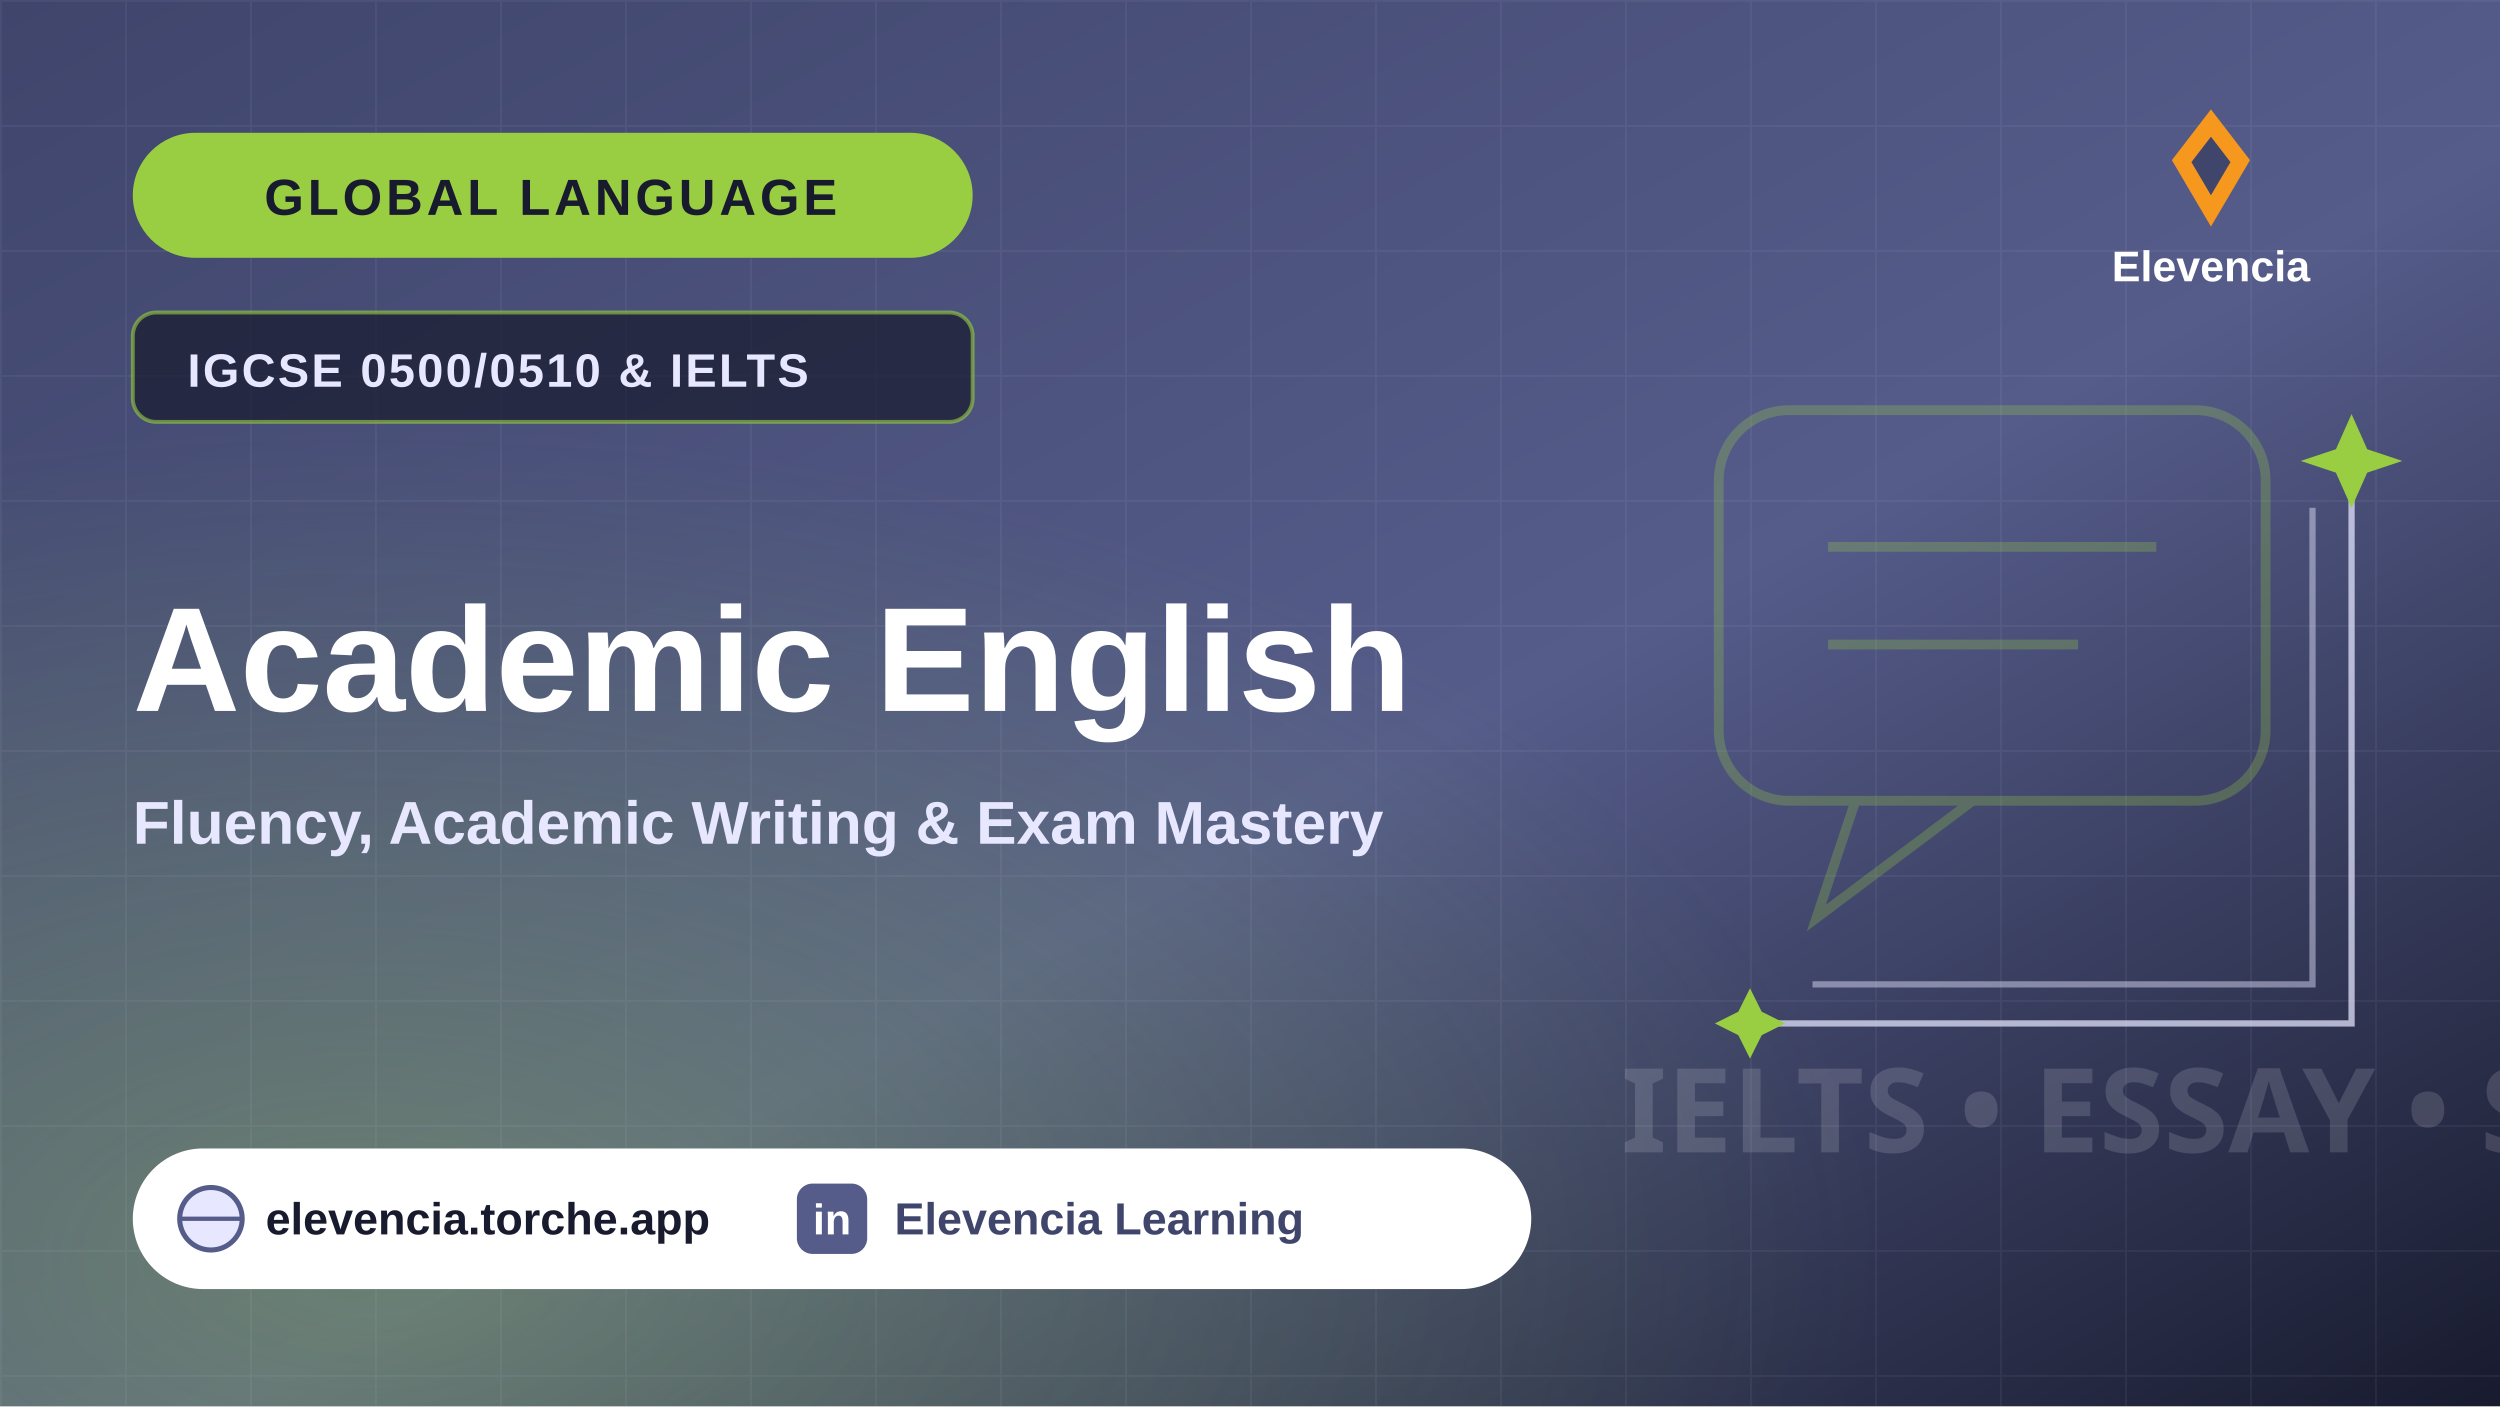
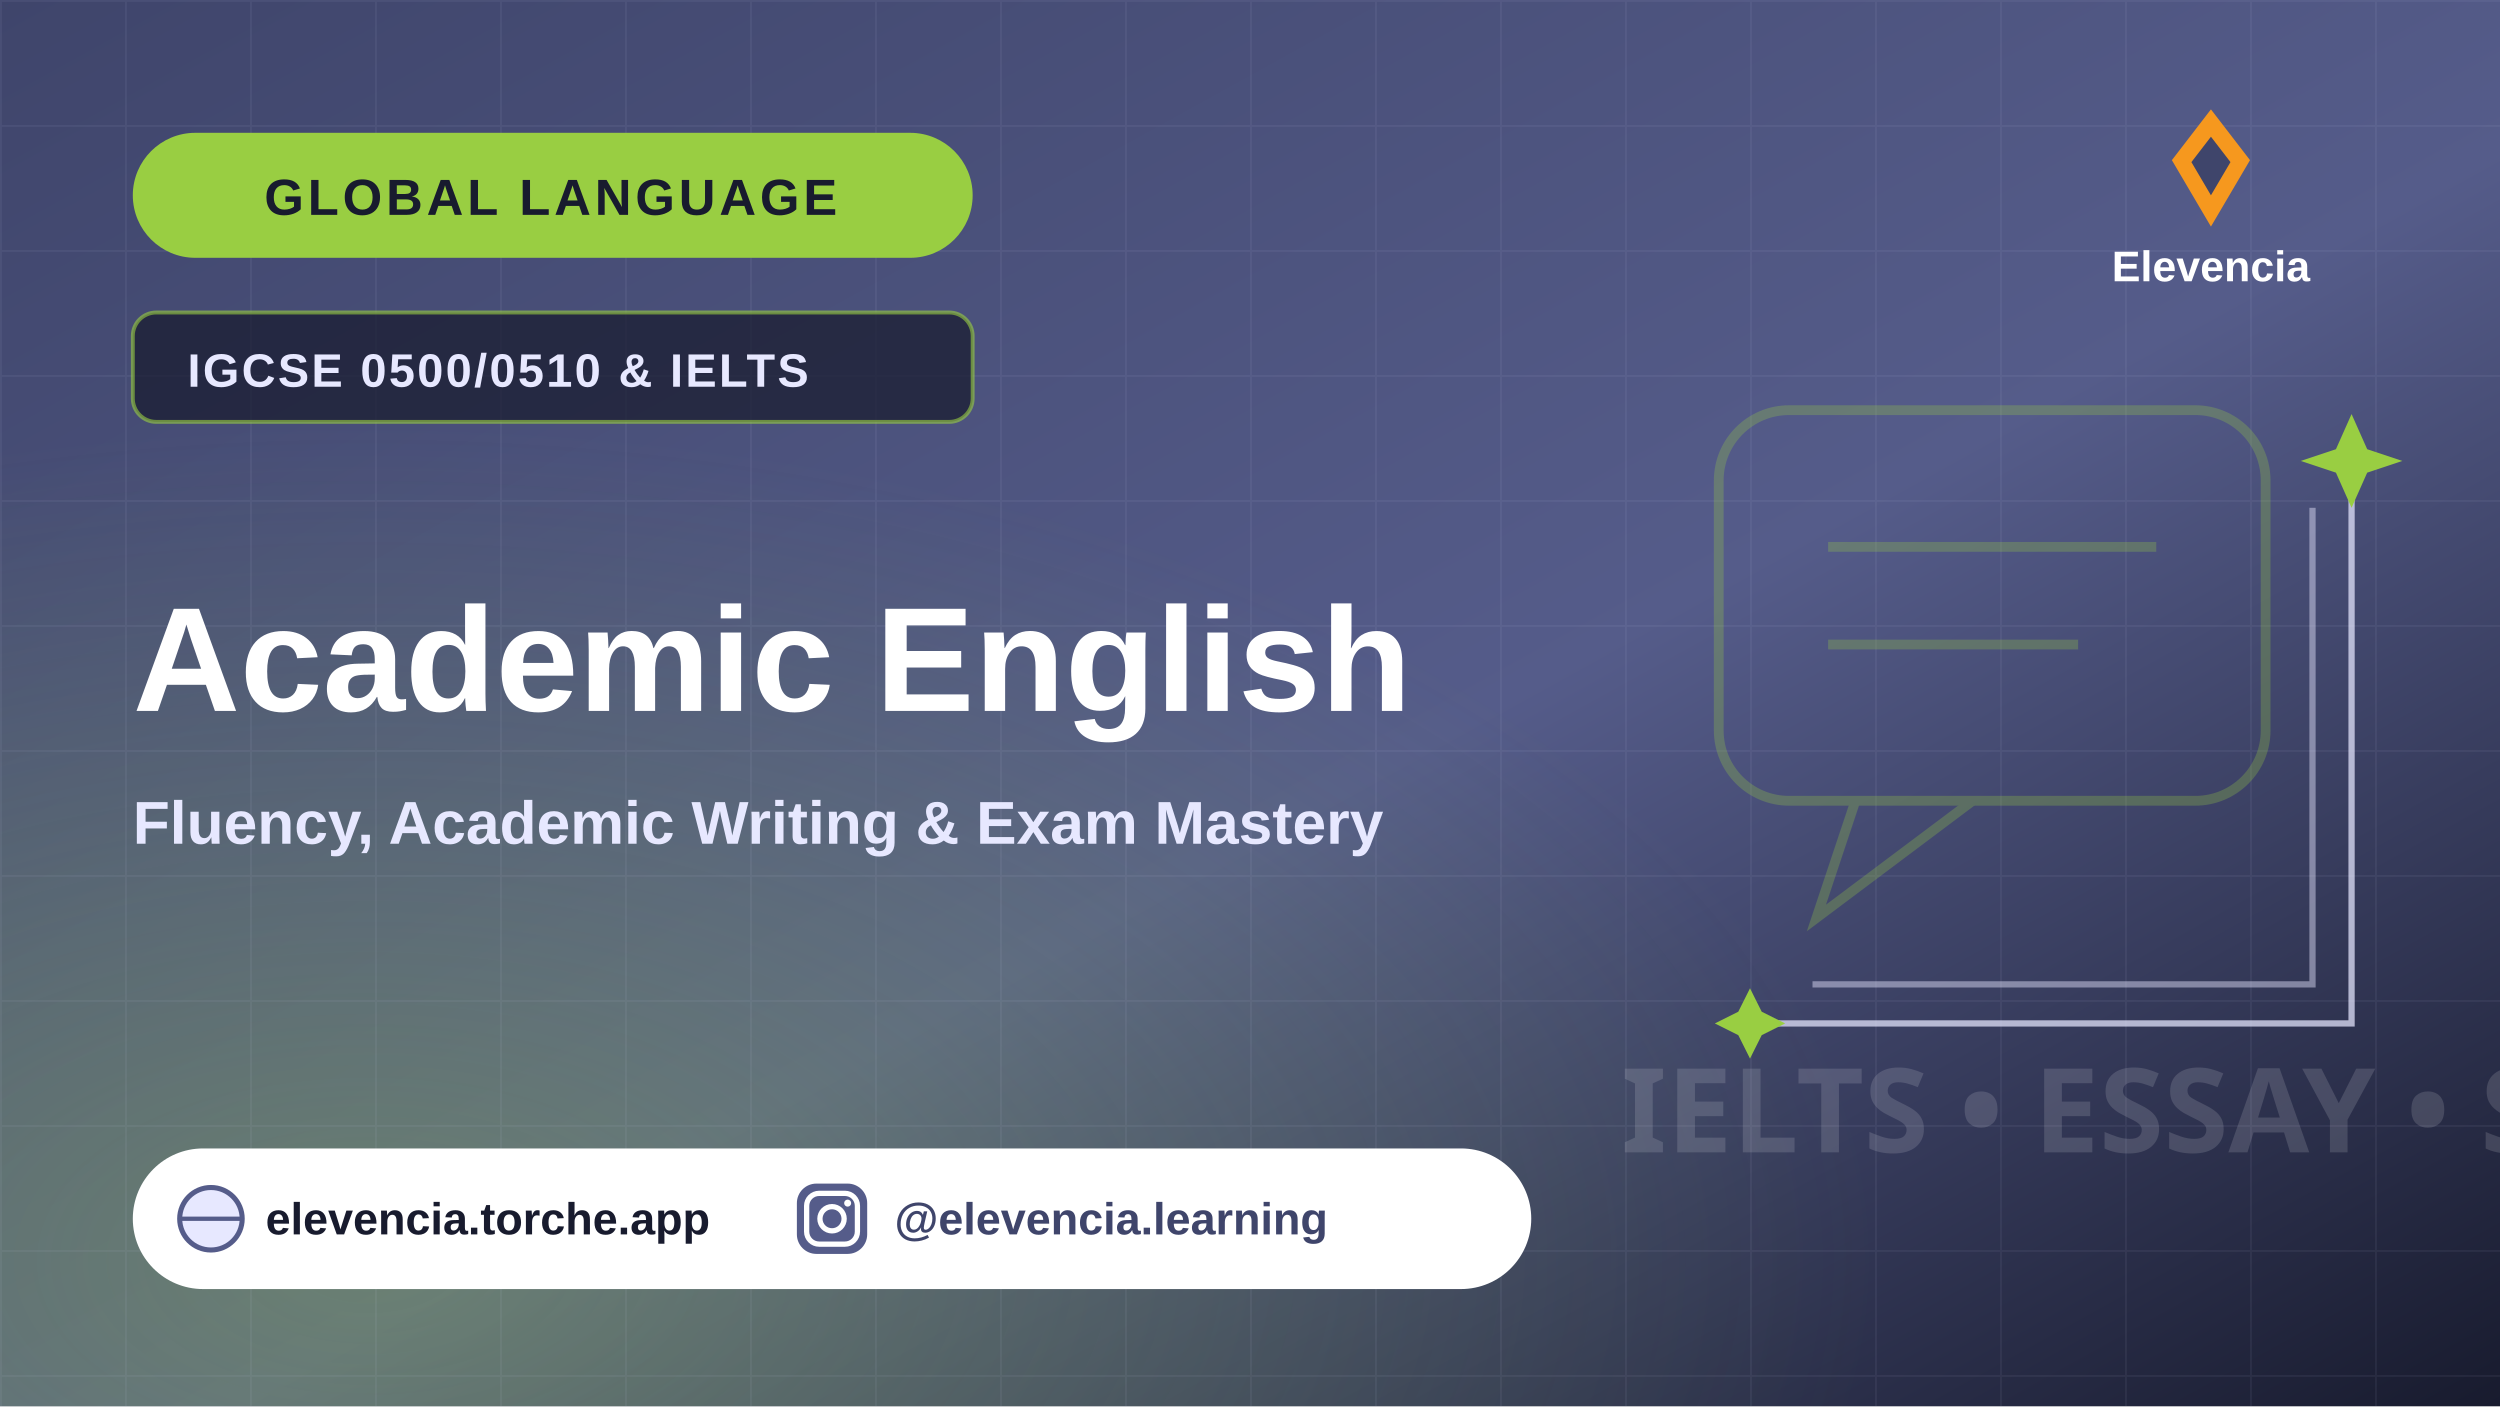
<svg xmlns="http://www.w3.org/2000/svg" viewBox="0 0 640 360" width="640" height="360">
  <defs>
    <linearGradient id="bg" x1="0%" y1="0%" x2="100%" y2="100%">
      <stop offset="0%" stop-color="#3f456b" />
      <stop offset="55%" stop-color="#555c8a" />
      <stop offset="100%" stop-color="#181b2e" />
    </linearGradient>
    <radialGradient id="limeGlow" cx="15%" cy="90%" r="60%">
      <stop offset="0%" stop-color="#99ce42" stop-opacity="0.32" />
      <stop offset="100%" stop-color="#99ce42" stop-opacity="0" />
    </radialGradient>
    <pattern id="grid" width="32" height="32" patternUnits="userSpaceOnUse">
      <path d="M 32 0 L 0 0 0 32" fill="none" stroke="#e7e8ff" stroke-opacity="0.06" stroke-width="1" />
    </pattern>
  </defs>
  <rect width="640" height="360" fill="url(#bg)" />
  <rect width="640" height="360" fill="url(#limeGlow)" />
  <rect width="640" height="360" fill="url(#grid)" />
  <g opacity="0.28" stroke="#99ce42" stroke-width="2.5" fill="none">
    <rect x="440" y="105" width="140" height="100" rx="18" />
    <path d="M475 205 L465 235 L505 205" />
    <line x1="468" y1="140" x2="552" y2="140" />
    <line x1="468" y1="165" x2="532" y2="165" />
  </g>
  <text x="415" y="295" font-family="'Plus Jakarta Sans', sans-serif" font-size="30" font-weight="800" fill="#ffffff" opacity="0.14">IELTS • ESSAY • SPEECH</text>
  <g stroke="#e7e8ff" stroke-opacity="0.72" stroke-width="1.6" fill="none">
    <polyline points="602,118 602,262 452,262" />
    <polyline points="592,130 592,252 464,252" stroke-opacity="0.45" />
  </g>
  <path d="M602 106 L606 115 L615 118 L606 121 L602 130 L598 121 L589 118 L598 115 Z" fill="#99ce42" />
  <path d="M448 253 L451 259 L457 262 L451 265 L448 271 L445 265 L439 262 L445 259 Z" fill="#99ce42" />
  <g transform="translate(548, 28)">
    <path d="M18 0 L28 13 L18 30 L8 13 Z" fill="#f6981e" />
    <path d="M18 7 L23 13.5 L18 22 L13 13.5 Z" fill="#3f456b" />
    <text x="18" y="44" text-anchor="middle" font-family="'Plus Jakarta Sans', Arial, sans-serif" font-size="11" font-weight="700" fill="#ffffff">Elevencia</text>
  </g>
  <rect x="34" y="34" width="215" height="32" rx="16" fill="#99ce42" />
  <text x="141" y="55" text-anchor="middle" font-family="'Plus Jakarta Sans', Arial, sans-serif" font-size="13" font-weight="800" letter-spacing="1" fill="#181b2e">GLOBAL LANGUAGE</text>
  <rect x="34" y="80" width="215" height="28" rx="6" fill="#181b2e" fill-opacity="0.72" stroke="#99ce42" stroke-opacity="0.6" />
  <text x="48" y="99" font-family="'Plus Jakarta Sans', Arial, sans-serif" font-size="12" font-weight="700" letter-spacing="0.6" fill="#e7e8ff">IGCSE 0500/0510 &amp; IELTS</text>
  <text x="34" y="182" font-family="'Plus Jakarta Sans', Arial, sans-serif" font-size="38" font-weight="800" fill="#ffffff">Academic English</text>
  <text x="34" y="216" font-family="'Plus Jakarta Sans', Arial, sans-serif" font-size="15.5" font-weight="600" fill="#e7e8ff">Fluency, Academic Writing &amp; Exam Mastery</text>
  <rect x="34" y="294" width="358" height="36" rx="18" fill="#ffffff" />
  <circle cx="54" cy="312" r="8" fill="#e7e8ff" stroke="#555c8a" stroke-width="1.3" />
  <line x1="46" y1="312" x2="62" y2="312" stroke="#555c8a" stroke-width="1.1" />
  <text x="68" y="316" font-family="'Plus Jakarta Sans', Arial, sans-serif" font-size="11.5" font-weight="700" fill="#181b2e">elevencia.torche.app</text>
-   <rect x="204" y="303" width="18" height="18" rx="4" fill="#555c8a" />
-   <text x="213" y="316" text-anchor="middle" font-family="'Plus Jakarta Sans', Arial, sans-serif" font-size="11" font-weight="800" fill="#ffffff">in</text>
-   <text x="229" y="316" font-family="'Plus Jakarta Sans', Arial, sans-serif" font-size="11.5" font-weight="700" fill="#3f456b">Elevencia Learning</text>
+   <rect x="204" y="303" width="18" height="18" rx="5" fill="#555c8a" />
+   <rect x="206.5" y="305.5" width="13" height="13" rx="3.2" fill="none" stroke="#ffffff" stroke-width="1.35" />
+   <circle cx="213" cy="312" r="3.1" fill="none" stroke="#ffffff" stroke-width="1.35" />
+   <circle cx="217" cy="308" r="0.9" fill="#ffffff" />
+   <text x="229" y="316" font-family="'Plus Jakarta Sans', Arial, sans-serif" font-size="11.5" font-weight="700" fill="#3f456b">@elevencia.learning</text>
</svg>
